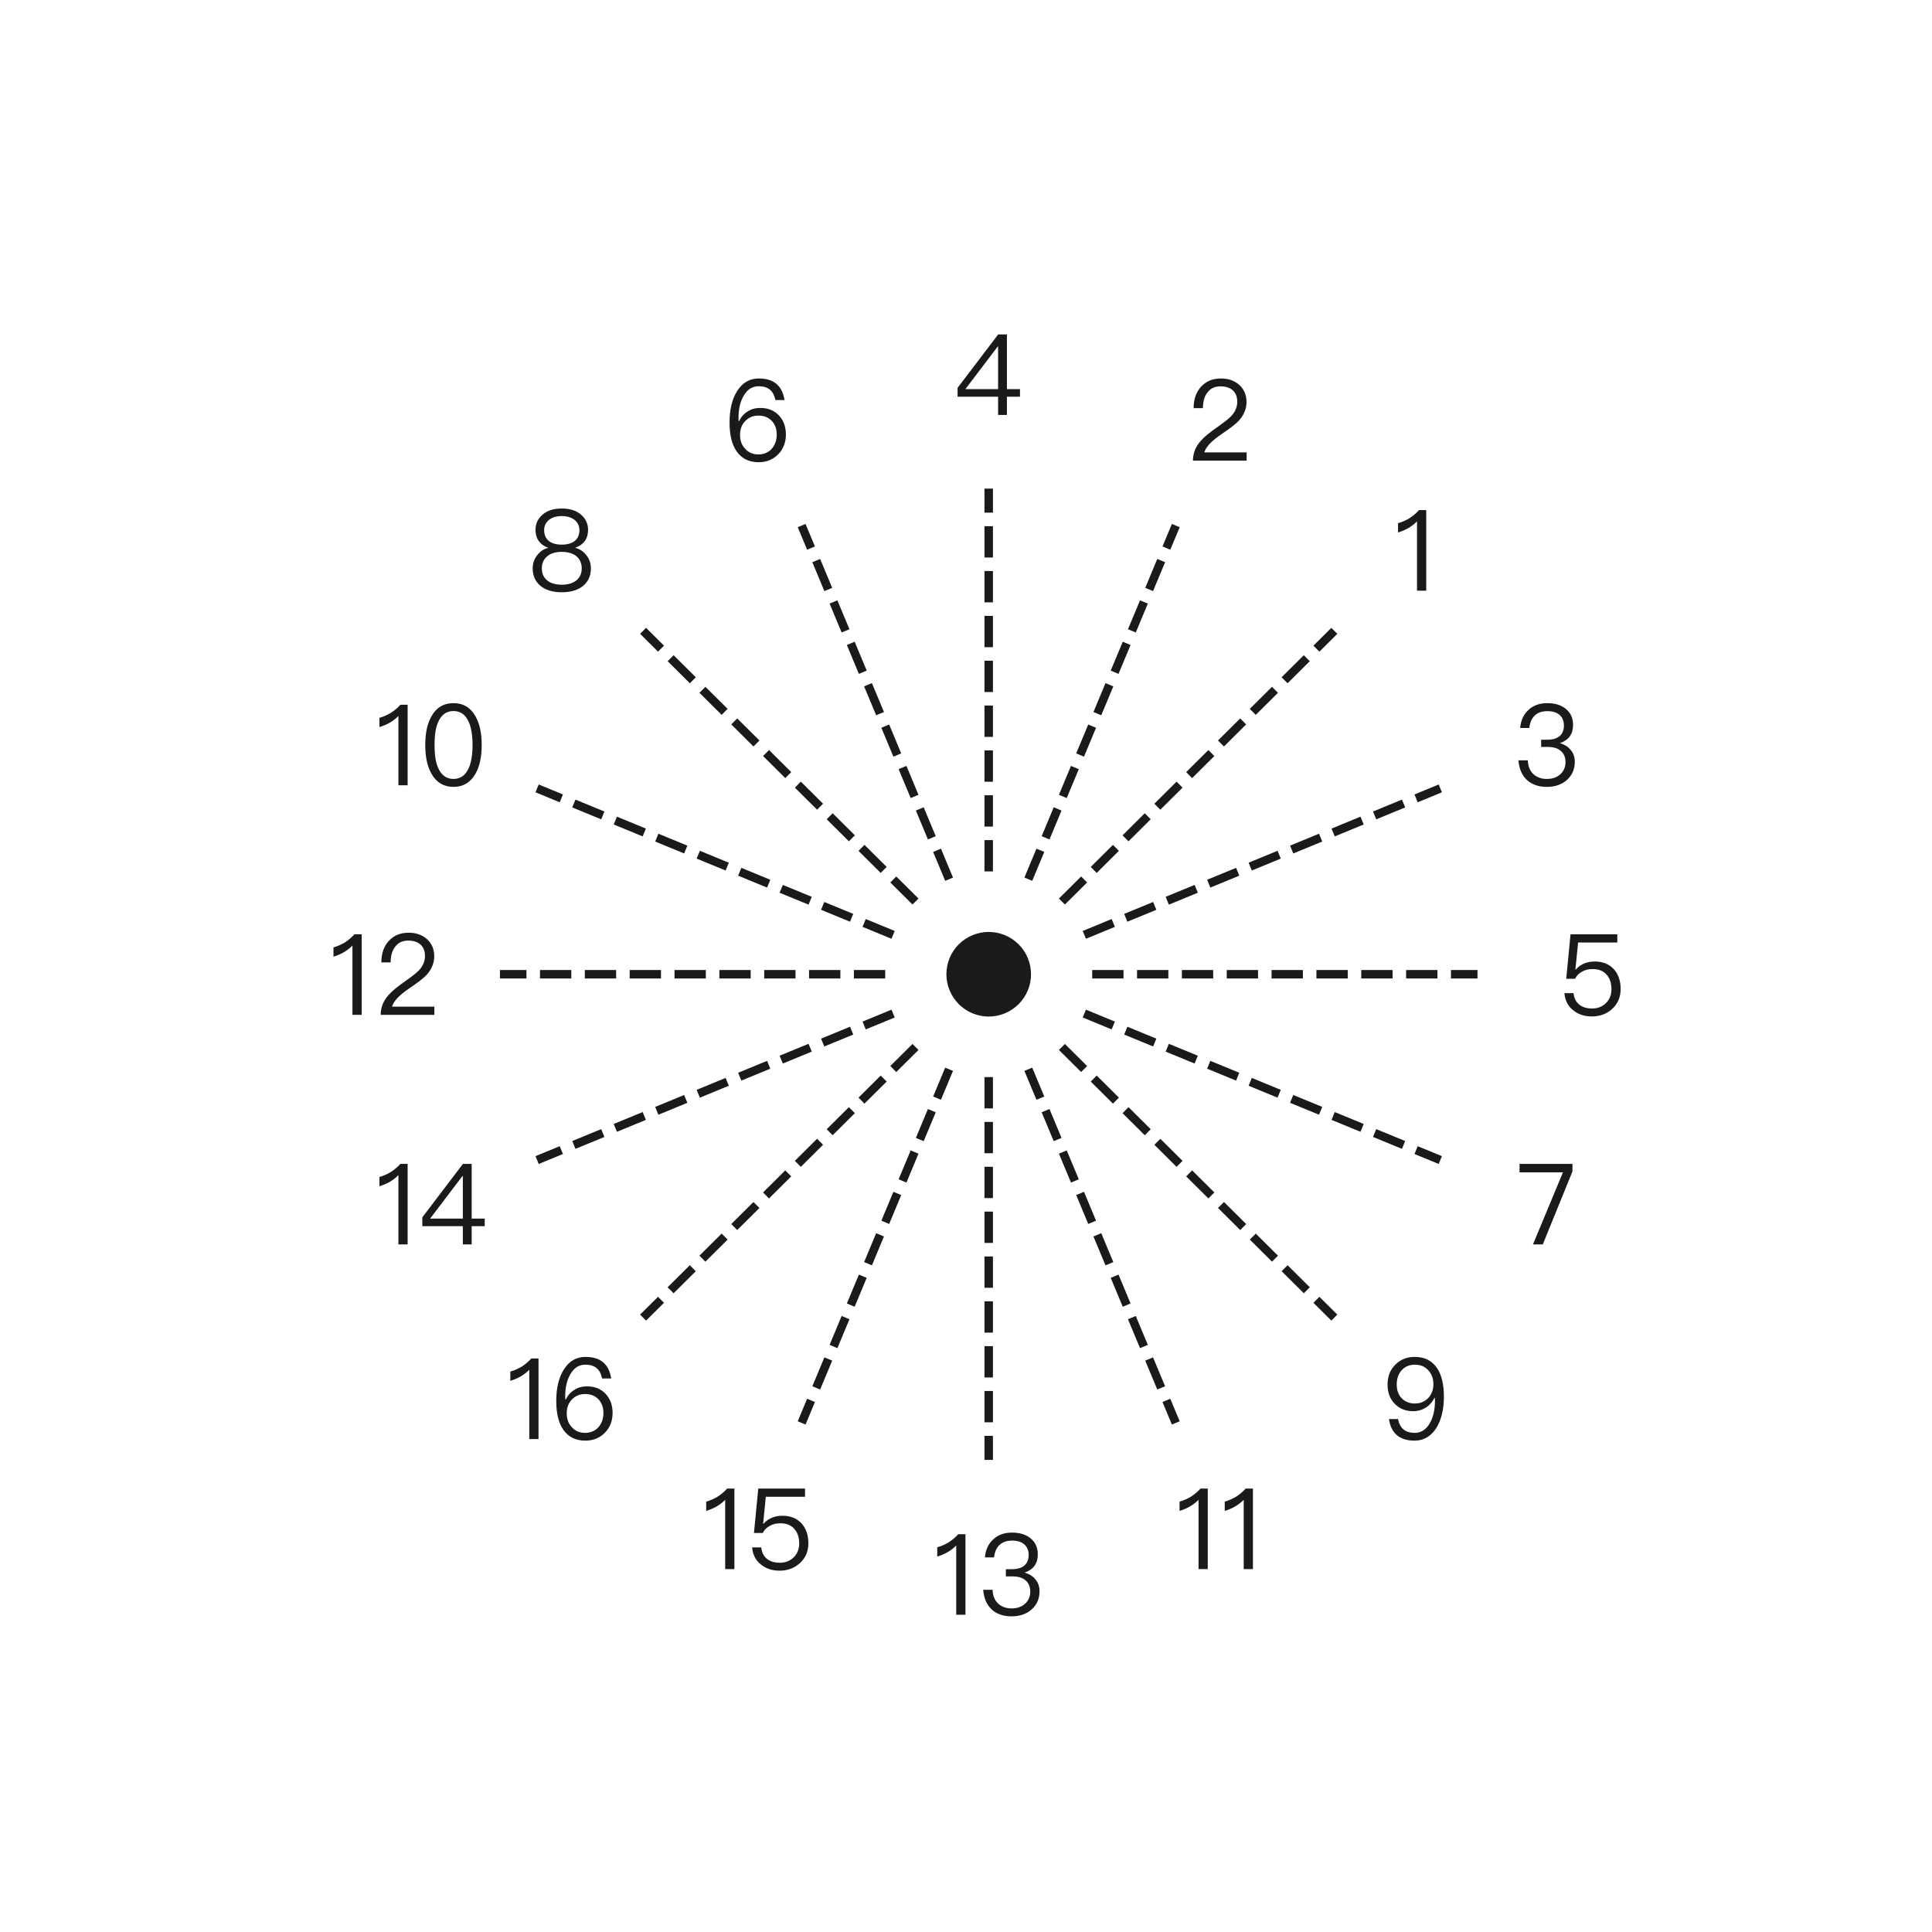
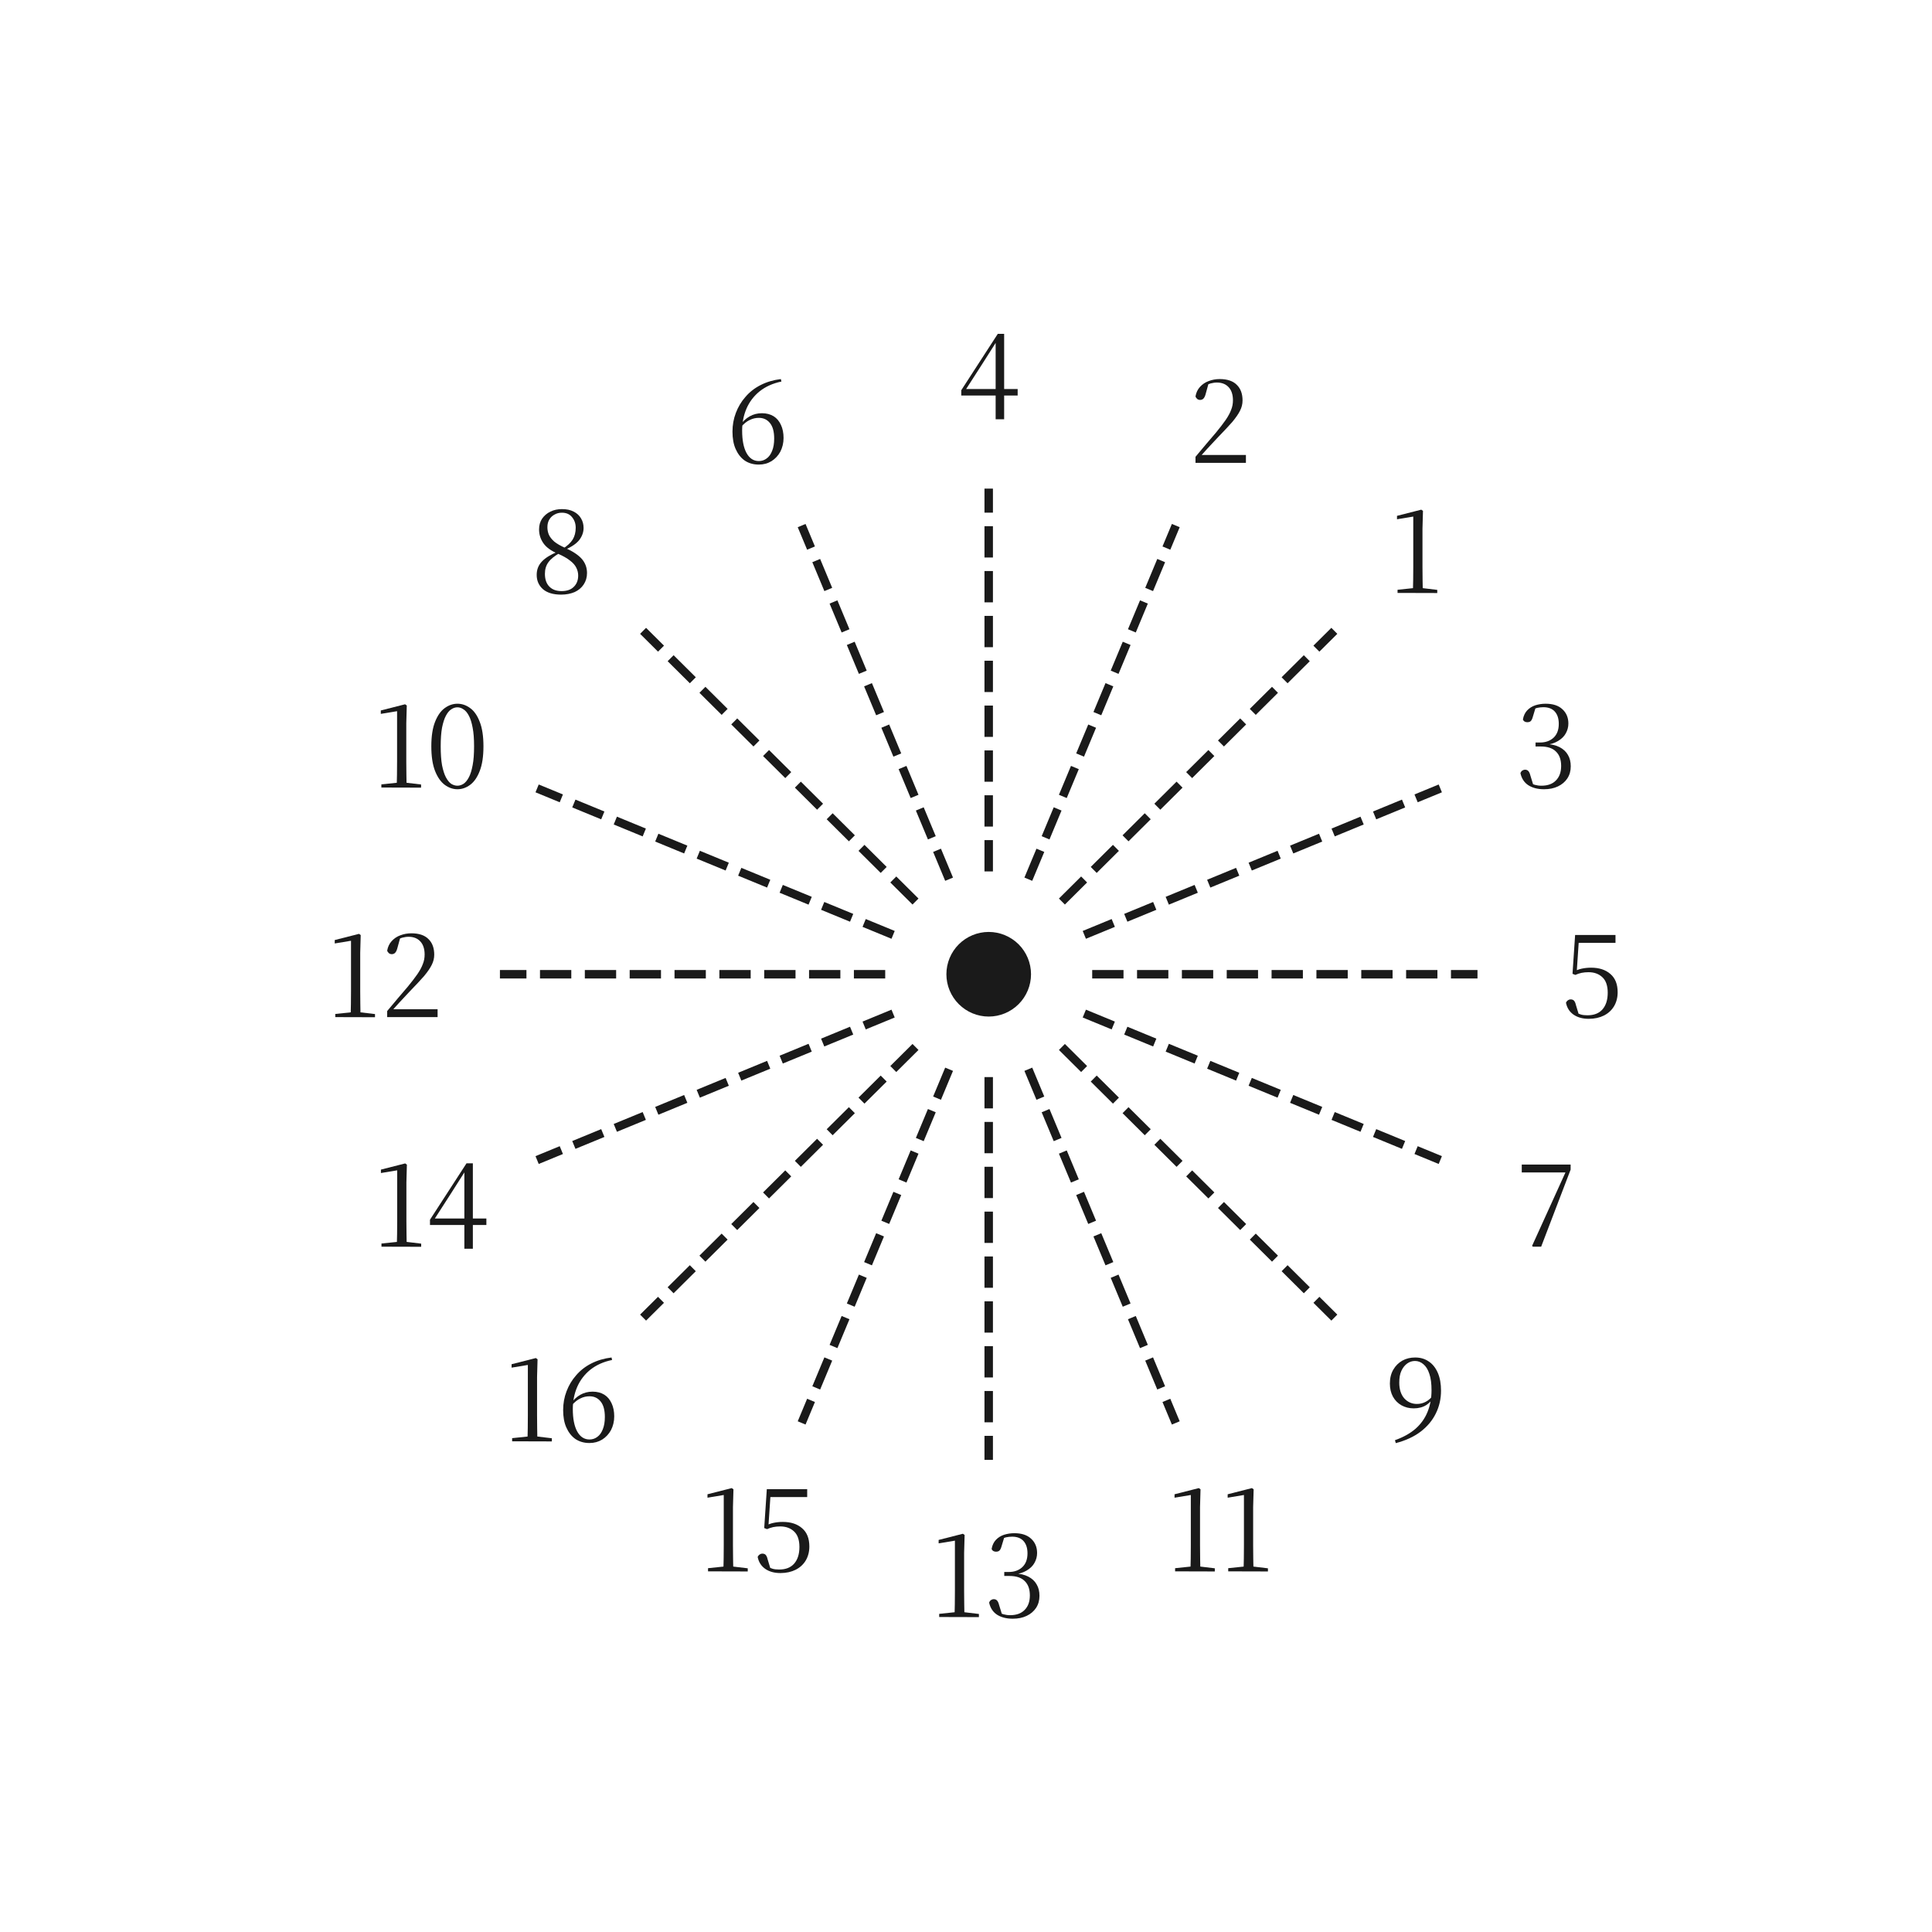
<svg xmlns="http://www.w3.org/2000/svg" xmlns:xlink="http://www.w3.org/1999/xlink" width="136.8pt" height="136.8pt" viewBox="0 0 136.8 136.8">
  <defs>
    <g>
      <g id="glyph-0-0">
-         <path d="M 1.836 -5.703 C 1.645 -5.488 1.422 -5.297 1.148 -5.121 C 0.879 -4.961 0.605 -4.848 0.352 -4.777 L 0.352 -4.121 C 0.887 -4.281 1.336 -4.539 1.695 -4.906 L 1.695 0 L 2.348 0 L 2.348 -5.703 Z M 1.836 -5.703 " />
+         <path d="M 0.598 0 L 0.598 -0.223 L 1.758 -0.344 L 2.332 -0.344 L 3.41 -0.215 L 3.41 0.008 Z M 1.684 0 C 1.703 -0.613 1.711 -1.223 1.711 -1.836 L 1.711 -5.406 L 0.559 -5.215 L 0.559 -5.457 L 2.277 -5.895 L 2.398 -5.809 L 2.363 -4.547 L 2.363 -1.836 C 2.363 -1.535 2.363 -1.23 2.371 -0.918 C 2.379 -0.605 2.379 -0.305 2.387 0 Z M 1.684 0 " />
      </g>
      <g id="glyph-0-1">
-         <path d="M 2.477 -5.816 C 1.902 -5.816 1.43 -5.625 1.078 -5.242 C 0.727 -4.863 0.543 -4.355 0.543 -3.715 L 1.199 -3.715 C 1.207 -4.219 1.324 -4.602 1.551 -4.855 C 1.758 -5.129 2.062 -5.258 2.453 -5.258 C 2.82 -5.258 3.117 -5.16 3.324 -4.969 C 3.531 -4.777 3.633 -4.512 3.633 -4.16 C 3.633 -3.793 3.484 -3.449 3.195 -3.141 C 3.043 -2.98 2.746 -2.746 2.301 -2.43 C 1.695 -2.012 1.285 -1.668 1.062 -1.414 C 0.68 -0.992 0.496 -0.52 0.496 0 L 4.297 0 L 4.297 -0.582 L 1.301 -0.582 C 1.406 -0.965 1.82 -1.406 2.547 -1.895 C 3.141 -2.293 3.531 -2.605 3.73 -2.812 C 4.098 -3.211 4.289 -3.66 4.289 -4.152 C 4.289 -4.648 4.113 -5.055 3.777 -5.359 C 3.434 -5.664 3.004 -5.816 2.477 -5.816 Z M 2.477 -5.816 " />
+         <path d="M 0.512 0 L 0.512 -0.43 C 0.773 -0.742 1.039 -1.055 1.285 -1.352 C 1.543 -1.652 1.766 -1.918 1.965 -2.148 C 2.246 -2.492 2.477 -2.789 2.652 -3.043 C 2.828 -3.301 2.957 -3.539 3.035 -3.754 C 3.125 -3.969 3.164 -4.203 3.164 -4.434 C 3.164 -4.832 3.059 -5.145 2.859 -5.359 C 2.66 -5.574 2.387 -5.688 2.027 -5.688 C 1.879 -5.688 1.734 -5.664 1.582 -5.625 C 1.438 -5.582 1.285 -5.512 1.117 -5.406 L 1.445 -5.656 L 1.23 -4.871 C 1.191 -4.723 1.133 -4.609 1.07 -4.547 C 1.008 -4.488 0.926 -4.457 0.84 -4.457 C 0.766 -4.457 0.695 -4.48 0.641 -4.52 C 0.582 -4.57 0.535 -4.633 0.512 -4.707 C 0.559 -4.977 0.664 -5.199 0.832 -5.383 C 1 -5.566 1.199 -5.703 1.445 -5.793 C 1.695 -5.887 1.949 -5.934 2.223 -5.934 C 2.758 -5.934 3.164 -5.801 3.434 -5.527 C 3.707 -5.266 3.844 -4.891 3.844 -4.418 C 3.844 -4.168 3.785 -3.93 3.668 -3.699 C 3.555 -3.469 3.371 -3.203 3.125 -2.906 C 2.875 -2.621 2.547 -2.27 2.141 -1.852 C 2.062 -1.766 1.949 -1.652 1.812 -1.5 C 1.676 -1.359 1.52 -1.191 1.352 -1.008 C 1.184 -0.824 1.008 -0.633 0.832 -0.43 L 0.902 -0.68 L 0.902 -0.559 L 4.082 -0.559 L 4.082 0 Z M 0.512 0 " />
      </g>
      <g id="glyph-0-2">
-         <path d="M 2.453 -5.816 C 1.91 -5.816 1.469 -5.664 1.133 -5.352 C 0.781 -5.039 0.574 -4.609 0.527 -4.059 L 1.176 -4.059 C 1.215 -4.441 1.344 -4.738 1.566 -4.945 C 1.781 -5.152 2.078 -5.25 2.461 -5.25 C 2.828 -5.25 3.125 -5.16 3.332 -4.969 C 3.523 -4.793 3.625 -4.547 3.625 -4.227 C 3.625 -3.906 3.523 -3.66 3.324 -3.484 C 3.125 -3.316 2.836 -3.227 2.453 -3.227 L 2.012 -3.227 L 2.012 -2.715 L 2.477 -2.715 C 2.875 -2.715 3.18 -2.629 3.402 -2.438 C 3.625 -2.246 3.738 -1.98 3.738 -1.637 C 3.738 -1.301 3.617 -1.023 3.395 -0.801 C 3.148 -0.566 2.82 -0.449 2.414 -0.449 C 2.055 -0.449 1.758 -0.551 1.52 -0.742 C 1.238 -0.973 1.086 -1.316 1.07 -1.766 L 0.406 -1.766 C 0.457 -1.125 0.68 -0.641 1.086 -0.305 C 1.43 -0.031 1.871 0.113 2.414 0.113 C 3.004 0.113 3.484 -0.055 3.852 -0.391 C 4.211 -0.719 4.395 -1.141 4.395 -1.66 C 4.395 -1.996 4.297 -2.277 4.105 -2.5 C 3.93 -2.723 3.676 -2.883 3.34 -2.988 C 3.961 -3.195 4.273 -3.625 4.273 -4.266 C 4.273 -4.746 4.105 -5.121 3.777 -5.398 C 3.441 -5.68 2.996 -5.816 2.453 -5.816 Z M 2.453 -5.816 " />
+         <path d="M 2.047 0.121 C 1.59 0.121 1.223 0.023 0.926 -0.168 C 0.641 -0.359 0.457 -0.641 0.375 -1.016 C 0.398 -1.094 0.449 -1.16 0.504 -1.199 C 0.559 -1.238 0.633 -1.262 0.703 -1.262 C 0.801 -1.262 0.879 -1.23 0.934 -1.168 C 0.992 -1.109 1.039 -1.008 1.078 -0.855 L 1.309 -0.105 L 0.992 -0.367 C 1.125 -0.297 1.262 -0.23 1.398 -0.191 C 1.535 -0.152 1.695 -0.129 1.859 -0.129 C 2.309 -0.129 2.652 -0.254 2.891 -0.504 C 3.141 -0.758 3.258 -1.102 3.258 -1.527 C 3.258 -1.965 3.141 -2.309 2.891 -2.547 C 2.652 -2.789 2.293 -2.906 1.805 -2.906 L 1.445 -2.906 L 1.445 -3.188 L 1.766 -3.188 C 2.156 -3.188 2.469 -3.301 2.715 -3.523 C 2.965 -3.754 3.09 -4.082 3.09 -4.504 C 3.09 -4.883 2.996 -5.168 2.812 -5.375 C 2.629 -5.582 2.355 -5.688 2.004 -5.688 C 1.852 -5.688 1.711 -5.672 1.566 -5.641 C 1.43 -5.609 1.277 -5.551 1.117 -5.465 L 1.461 -5.695 L 1.246 -4.984 C 1.207 -4.848 1.16 -4.754 1.094 -4.695 C 1.039 -4.648 0.957 -4.625 0.855 -4.625 C 0.781 -4.625 0.727 -4.641 0.672 -4.672 C 0.613 -4.707 0.574 -4.754 0.551 -4.824 C 0.598 -5.09 0.703 -5.305 0.855 -5.465 C 1.016 -5.633 1.207 -5.75 1.43 -5.824 C 1.66 -5.895 1.902 -5.934 2.156 -5.934 C 2.668 -5.934 3.066 -5.809 3.348 -5.543 C 3.625 -5.289 3.77 -4.953 3.77 -4.531 C 3.77 -4.281 3.707 -4.051 3.586 -3.836 C 3.469 -3.617 3.281 -3.441 3.035 -3.293 C 2.797 -3.148 2.492 -3.051 2.125 -3.012 L 2.125 -3.09 C 2.547 -3.074 2.883 -2.996 3.148 -2.859 C 3.41 -2.723 3.609 -2.539 3.738 -2.309 C 3.875 -2.078 3.938 -1.812 3.938 -1.5 C 3.938 -1.176 3.859 -0.895 3.699 -0.648 C 3.539 -0.406 3.316 -0.215 3.027 -0.078 C 2.746 0.055 2.422 0.121 2.047 0.121 Z M 2.047 0.121 " />
      </g>
      <g id="glyph-0-3">
-         <path d="M 3.066 -5.703 L 0.191 -1.918 L 0.191 -1.293 L 3.059 -1.293 L 3.059 0 L 3.684 0 L 3.684 -1.293 L 4.609 -1.293 L 4.609 -1.828 L 3.684 -1.828 L 3.684 -5.703 Z M 3.035 -4.848 L 3.059 -4.848 L 3.059 -1.828 L 0.742 -1.828 Z M 3.035 -4.848 " />
+         <path d="M 2.707 0.145 L 2.707 -5.426 L 2.613 -5.426 L 2.898 -5.559 L 1.734 -3.73 L 0.52 -1.844 L 0.582 -2.109 L 0.582 -1.996 L 4.266 -1.996 L 4.266 -1.535 L 0.273 -1.535 L 0.273 -1.91 L 2.859 -5.902 L 3.309 -5.902 L 3.309 0.145 Z M 2.707 0.145 " />
      </g>
      <g id="glyph-0-4">
-         <path d="M 0.84 -5.703 L 0.535 -2.555 L 1.16 -2.555 C 1.27 -2.781 1.445 -2.957 1.668 -3.066 C 1.887 -3.188 2.125 -3.242 2.398 -3.242 C 2.812 -3.242 3.141 -3.125 3.371 -2.867 C 3.609 -2.621 3.738 -2.27 3.738 -1.812 C 3.738 -1.414 3.602 -1.086 3.348 -0.832 C 3.082 -0.574 2.758 -0.449 2.355 -0.449 C 2.004 -0.449 1.711 -0.535 1.484 -0.703 C 1.23 -0.895 1.086 -1.176 1.055 -1.535 L 0.406 -1.535 C 0.449 -1.016 0.664 -0.598 1.062 -0.297 C 1.414 -0.023 1.844 0.113 2.348 0.113 C 2.906 0.113 3.387 -0.062 3.77 -0.406 C 4.18 -0.773 4.387 -1.246 4.387 -1.82 C 4.387 -2.438 4.211 -2.914 3.875 -3.266 C 3.539 -3.609 3.098 -3.777 2.555 -3.777 C 2.293 -3.777 2.055 -3.738 1.828 -3.645 C 1.582 -3.547 1.375 -3.402 1.215 -3.211 L 1.184 -3.211 L 1.375 -5.121 L 4.152 -5.121 L 4.152 -5.703 Z M 0.84 -5.703 " />
+         <path d="M 1.965 0.121 C 1.535 0.121 1.176 0.023 0.887 -0.176 C 0.605 -0.375 0.422 -0.656 0.352 -1.023 C 0.383 -1.094 0.43 -1.148 0.488 -1.191 C 0.543 -1.23 0.613 -1.254 0.688 -1.254 C 0.789 -1.254 0.863 -1.223 0.918 -1.168 C 0.973 -1.109 1.023 -1.008 1.055 -0.863 L 1.277 -0.129 L 1.008 -0.359 C 1.141 -0.281 1.277 -0.223 1.406 -0.184 C 1.535 -0.145 1.684 -0.129 1.871 -0.129 C 2.332 -0.129 2.684 -0.262 2.934 -0.543 C 3.18 -0.824 3.309 -1.215 3.309 -1.727 C 3.309 -2.223 3.18 -2.59 2.934 -2.82 C 2.684 -3.059 2.355 -3.18 1.949 -3.18 C 1.773 -3.18 1.605 -3.164 1.453 -3.133 C 1.301 -3.098 1.148 -3.051 1.016 -2.988 L 0.816 -3.066 L 1 -5.816 L 3.859 -5.816 L 3.859 -5.258 L 1.125 -5.258 L 1.277 -5.625 L 1.109 -3.125 L 0.871 -3.203 C 1.078 -3.316 1.285 -3.395 1.484 -3.434 C 1.684 -3.477 1.902 -3.5 2.133 -3.5 C 2.707 -3.5 3.164 -3.348 3.5 -3.051 C 3.844 -2.758 4.012 -2.324 4.012 -1.758 C 4.012 -1.383 3.922 -1.047 3.754 -0.766 C 3.586 -0.488 3.355 -0.273 3.043 -0.113 C 2.738 0.039 2.379 0.121 1.965 0.121 Z M 1.965 0.121 " />
      </g>
      <g id="glyph-0-5">
-         <path d="M 2.477 -5.816 C 1.828 -5.816 1.316 -5.52 0.941 -4.922 C 0.582 -4.355 0.406 -3.609 0.406 -2.699 C 0.406 -1.828 0.566 -1.148 0.902 -0.664 C 1.254 -0.152 1.773 0.113 2.469 0.113 C 3.027 0.113 3.484 -0.078 3.852 -0.449 C 4.211 -0.816 4.395 -1.285 4.395 -1.844 C 4.395 -2.406 4.227 -2.852 3.898 -3.203 C 3.562 -3.555 3.125 -3.73 2.582 -3.73 C 2.246 -3.73 1.949 -3.652 1.695 -3.484 C 1.422 -3.324 1.223 -3.09 1.078 -2.797 L 1.047 -2.797 C 1.039 -2.898 1.039 -2.973 1.039 -3.004 C 1.039 -3.652 1.16 -4.188 1.414 -4.602 C 1.668 -5.047 2.02 -5.266 2.469 -5.266 C 3.133 -5.266 3.523 -4.945 3.652 -4.289 L 4.297 -4.289 C 4.137 -5.312 3.531 -5.816 2.477 -5.816 Z M 2.453 -3.188 C 2.844 -3.188 3.156 -3.066 3.395 -2.812 C 3.625 -2.57 3.746 -2.254 3.746 -1.844 C 3.746 -1.438 3.625 -1.102 3.387 -0.832 C 3.148 -0.574 2.836 -0.438 2.453 -0.438 C 2.055 -0.438 1.742 -0.574 1.5 -0.848 C 1.262 -1.102 1.148 -1.43 1.148 -1.828 C 1.148 -2.23 1.27 -2.547 1.52 -2.805 C 1.766 -3.059 2.078 -3.188 2.453 -3.188 Z M 2.453 -3.188 " />
+         <path d="M 2.309 0.121 C 1.926 0.121 1.59 0.023 1.309 -0.168 C 1.031 -0.367 0.824 -0.641 0.672 -0.984 C 0.52 -1.324 0.449 -1.742 0.449 -2.211 C 0.449 -2.676 0.527 -3.117 0.688 -3.539 C 0.848 -3.961 1.07 -4.336 1.367 -4.672 C 1.66 -5.016 2.02 -5.297 2.445 -5.512 C 2.867 -5.727 3.348 -5.871 3.875 -5.934 L 3.914 -5.758 C 3.301 -5.633 2.789 -5.398 2.371 -5.066 C 1.965 -4.738 1.652 -4.328 1.445 -3.852 C 1.238 -3.371 1.133 -2.852 1.133 -2.285 C 1.133 -1.605 1.238 -1.07 1.445 -0.695 C 1.652 -0.32 1.941 -0.129 2.316 -0.129 C 2.523 -0.129 2.707 -0.191 2.867 -0.312 C 3.035 -0.43 3.164 -0.613 3.258 -0.855 C 3.355 -1.094 3.402 -1.383 3.402 -1.719 C 3.402 -2.195 3.309 -2.562 3.109 -2.812 C 2.914 -3.059 2.652 -3.188 2.316 -3.188 C 2.094 -3.188 1.879 -3.141 1.668 -3.035 C 1.461 -2.941 1.254 -2.773 1.055 -2.539 L 0.902 -2.629 L 0.957 -2.629 C 1.375 -3.219 1.902 -3.516 2.531 -3.516 C 2.859 -3.516 3.133 -3.441 3.363 -3.301 C 3.594 -3.156 3.762 -2.949 3.883 -2.684 C 4.004 -2.422 4.066 -2.117 4.066 -1.766 C 4.066 -1.406 3.984 -1.078 3.836 -0.789 C 3.684 -0.512 3.477 -0.289 3.211 -0.121 C 2.949 0.039 2.652 0.121 2.309 0.121 Z M 2.309 0.121 " />
      </g>
      <g id="glyph-0-6">
-         <path d="M 0.273 -5.703 L 0.273 -5.105 L 3.348 -5.105 L 1.223 0 L 1.918 0 L 4.02 -5.168 L 4.02 -5.703 Z M 0.273 -5.703 " />
+         <path d="M 1.23 0 L 1.168 -0.055 L 3.633 -5.48 L 3.562 -5.129 L 3.562 -5.258 L 0.438 -5.258 L 0.438 -5.816 L 3.898 -5.816 L 3.898 -5.457 L 1.812 0 Z M 1.23 0 " />
      </g>
      <g id="glyph-0-7">
-         <path d="M 2.398 -5.816 C 1.797 -5.816 1.336 -5.664 1 -5.352 C 0.688 -5.074 0.535 -4.723 0.535 -4.305 C 0.535 -4.004 0.605 -3.746 0.75 -3.539 C 0.902 -3.316 1.125 -3.148 1.43 -3.043 L 1.43 -3.027 C 1.125 -2.957 0.879 -2.789 0.672 -2.531 C 0.449 -2.262 0.336 -1.941 0.336 -1.574 C 0.336 -1.07 0.512 -0.664 0.863 -0.359 C 1.223 -0.047 1.734 0.113 2.398 0.113 C 3.051 0.113 3.562 -0.047 3.93 -0.359 C 4.281 -0.664 4.457 -1.07 4.457 -1.574 C 4.457 -1.941 4.344 -2.262 4.121 -2.531 C 3.914 -2.789 3.66 -2.957 3.363 -3.027 L 3.363 -3.043 C 3.66 -3.148 3.883 -3.316 4.043 -3.539 C 4.188 -3.746 4.258 -4.004 4.258 -4.305 C 4.258 -4.723 4.098 -5.074 3.793 -5.352 C 3.457 -5.664 2.988 -5.816 2.398 -5.816 Z M 2.398 -5.281 C 2.797 -5.281 3.117 -5.176 3.348 -4.969 C 3.539 -4.793 3.645 -4.562 3.645 -4.281 C 3.645 -3.996 3.555 -3.754 3.379 -3.578 C 3.164 -3.371 2.836 -3.258 2.398 -3.258 C 1.949 -3.258 1.621 -3.371 1.414 -3.578 C 1.238 -3.754 1.148 -3.996 1.148 -4.281 C 1.148 -4.562 1.246 -4.793 1.445 -4.969 C 1.668 -5.176 1.988 -5.281 2.398 -5.281 Z M 2.398 -2.746 C 2.852 -2.746 3.211 -2.637 3.469 -2.406 C 3.691 -2.195 3.809 -1.918 3.809 -1.574 C 3.809 -1.238 3.691 -0.965 3.469 -0.758 C 3.211 -0.535 2.859 -0.422 2.398 -0.422 C 1.934 -0.422 1.574 -0.535 1.336 -0.75 C 1.094 -0.957 0.984 -1.238 0.984 -1.574 C 0.984 -1.918 1.094 -2.195 1.336 -2.406 C 1.582 -2.637 1.934 -2.746 2.398 -2.746 Z M 2.398 -2.746 " />
+         <path d="M 2.188 0.121 C 1.629 0.121 1.199 -0.008 0.902 -0.262 C 0.605 -0.527 0.457 -0.863 0.457 -1.277 C 0.457 -1.645 0.574 -1.957 0.824 -2.223 C 1.07 -2.484 1.438 -2.707 1.918 -2.906 L 1.918 -2.949 L 2.102 -2.836 C 1.727 -2.621 1.453 -2.406 1.285 -2.172 C 1.117 -1.941 1.039 -1.668 1.039 -1.352 C 1.039 -0.965 1.141 -0.664 1.352 -0.449 C 1.566 -0.23 1.852 -0.129 2.223 -0.129 C 2.598 -0.129 2.883 -0.23 3.082 -0.43 C 3.293 -0.633 3.395 -0.902 3.395 -1.23 C 3.395 -1.43 3.348 -1.613 3.258 -1.789 C 3.172 -1.965 3.027 -2.133 2.812 -2.293 C 2.605 -2.461 2.316 -2.621 1.949 -2.781 C 1.477 -2.98 1.141 -3.219 0.934 -3.516 C 0.727 -3.809 0.625 -4.137 0.625 -4.496 C 0.625 -4.793 0.695 -5.039 0.84 -5.258 C 0.992 -5.473 1.184 -5.641 1.43 -5.758 C 1.676 -5.879 1.949 -5.934 2.246 -5.934 C 2.57 -5.934 2.844 -5.879 3.074 -5.758 C 3.309 -5.641 3.477 -5.48 3.594 -5.281 C 3.715 -5.082 3.777 -4.855 3.777 -4.602 C 3.777 -4.312 3.684 -4.035 3.484 -3.762 C 3.281 -3.5 2.941 -3.258 2.438 -3.051 L 2.438 -3.012 L 2.285 -3.117 C 2.621 -3.324 2.859 -3.547 3.004 -3.777 C 3.148 -4.012 3.219 -4.289 3.219 -4.617 C 3.219 -4.906 3.133 -5.152 2.965 -5.359 C 2.797 -5.574 2.555 -5.68 2.238 -5.68 C 2.055 -5.68 1.887 -5.641 1.727 -5.551 C 1.574 -5.473 1.445 -5.352 1.352 -5.199 C 1.262 -5.047 1.215 -4.871 1.215 -4.656 C 1.215 -4.473 1.246 -4.297 1.316 -4.129 C 1.391 -3.961 1.52 -3.793 1.703 -3.633 C 1.887 -3.484 2.148 -3.332 2.477 -3.188 C 3.027 -2.941 3.418 -2.676 3.66 -2.398 C 3.898 -2.117 4.02 -1.789 4.02 -1.406 C 4.02 -1.094 3.938 -0.832 3.785 -0.598 C 3.633 -0.367 3.426 -0.191 3.148 -0.062 C 2.875 0.055 2.555 0.121 2.188 0.121 Z M 2.188 0.121 " />
      </g>
      <g id="glyph-0-8">
-         <path d="M 2.332 -5.816 C 1.773 -5.816 1.309 -5.633 0.949 -5.258 C 0.582 -4.891 0.406 -4.426 0.406 -3.859 C 0.406 -3.309 0.566 -2.859 0.895 -2.516 C 1.23 -2.156 1.668 -1.973 2.223 -1.973 C 2.555 -1.973 2.852 -2.062 3.109 -2.223 C 3.371 -2.387 3.578 -2.621 3.723 -2.906 L 3.754 -2.906 C 3.754 -2.812 3.762 -2.738 3.762 -2.699 C 3.762 -2.062 3.633 -1.527 3.387 -1.102 C 3.125 -0.664 2.773 -0.438 2.332 -0.438 C 1.66 -0.438 1.27 -0.766 1.148 -1.414 L 0.504 -1.414 C 0.656 -0.398 1.262 0.113 2.324 0.113 C 2.965 0.113 3.477 -0.191 3.859 -0.781 C 4.211 -1.359 4.395 -2.094 4.395 -3.004 C 4.395 -3.883 4.227 -4.57 3.891 -5.047 C 3.539 -5.559 3.02 -5.816 2.332 -5.816 Z M 2.348 -5.266 C 2.738 -5.266 3.059 -5.129 3.301 -4.855 C 3.531 -4.602 3.652 -4.273 3.652 -3.875 C 3.652 -3.484 3.523 -3.156 3.281 -2.898 C 3.027 -2.645 2.715 -2.516 2.348 -2.516 C 1.949 -2.516 1.637 -2.645 1.406 -2.891 C 1.168 -3.133 1.055 -3.457 1.055 -3.859 C 1.055 -4.273 1.168 -4.609 1.406 -4.871 C 1.645 -5.137 1.957 -5.266 2.348 -5.266 Z M 2.348 -5.266 " />
+         <path d="M 0.84 0.129 L 0.781 -0.078 C 1.375 -0.289 1.859 -0.559 2.246 -0.895 C 2.629 -1.238 2.906 -1.629 3.09 -2.086 C 3.273 -2.539 3.371 -3.051 3.371 -3.609 C 3.371 -4.082 3.324 -4.465 3.219 -4.77 C 3.117 -5.082 2.98 -5.305 2.797 -5.457 C 2.621 -5.609 2.422 -5.688 2.203 -5.688 C 2.004 -5.688 1.82 -5.633 1.652 -5.512 C 1.484 -5.391 1.344 -5.223 1.238 -4.992 C 1.133 -4.77 1.086 -4.488 1.086 -4.152 C 1.086 -3.684 1.207 -3.309 1.438 -3.043 C 1.676 -2.781 1.98 -2.645 2.34 -2.645 C 2.57 -2.645 2.781 -2.699 2.973 -2.805 C 3.164 -2.906 3.34 -3.066 3.492 -3.266 L 3.652 -3.227 L 3.586 -3.227 C 3.449 -2.957 3.258 -2.738 3.004 -2.57 C 2.758 -2.414 2.453 -2.332 2.109 -2.332 C 1.789 -2.332 1.5 -2.406 1.246 -2.547 C 0.992 -2.691 0.789 -2.891 0.641 -3.156 C 0.496 -3.418 0.422 -3.73 0.422 -4.09 C 0.422 -4.473 0.504 -4.801 0.664 -5.074 C 0.824 -5.352 1.039 -5.559 1.301 -5.711 C 1.574 -5.863 1.879 -5.934 2.211 -5.934 C 2.59 -5.934 2.906 -5.84 3.18 -5.648 C 3.457 -5.465 3.668 -5.191 3.82 -4.84 C 3.969 -4.488 4.043 -4.074 4.043 -3.586 C 4.043 -3.004 3.922 -2.469 3.676 -1.973 C 3.434 -1.477 3.074 -1.047 2.605 -0.688 C 2.133 -0.328 1.543 -0.055 0.84 0.129 Z M 0.84 0.129 " />
      </g>
      <g id="glyph-0-9">
-         <path d="M 2.398 -5.816 C 1.711 -5.816 1.199 -5.52 0.855 -4.914 C 0.551 -4.402 0.398 -3.715 0.398 -2.852 C 0.398 -1.988 0.551 -1.301 0.855 -0.789 C 1.199 -0.191 1.711 0.113 2.398 0.113 C 3.074 0.113 3.586 -0.191 3.938 -0.789 C 4.242 -1.301 4.395 -1.988 4.395 -2.852 C 4.395 -3.715 4.242 -4.402 3.938 -4.914 C 3.586 -5.52 3.074 -5.816 2.398 -5.816 Z M 2.398 -5.258 C 2.906 -5.258 3.273 -4.984 3.5 -4.434 C 3.66 -4.051 3.746 -3.523 3.746 -2.852 C 3.746 -2.188 3.66 -1.66 3.5 -1.27 C 3.273 -0.727 2.906 -0.449 2.398 -0.449 C 1.887 -0.449 1.52 -0.727 1.293 -1.27 C 1.133 -1.66 1.055 -2.188 1.055 -2.852 C 1.055 -3.523 1.133 -4.051 1.293 -4.434 C 1.52 -4.984 1.887 -5.258 2.398 -5.258 Z M 2.398 -5.258 " />
+         <path d="M 2.223 0.121 C 1.91 0.121 1.605 0.016 1.324 -0.191 C 1.047 -0.398 0.816 -0.727 0.641 -1.168 C 0.465 -1.613 0.375 -2.195 0.375 -2.922 C 0.375 -3.633 0.465 -4.219 0.641 -4.656 C 0.816 -5.098 1.047 -5.426 1.324 -5.625 C 1.605 -5.832 1.91 -5.934 2.223 -5.934 C 2.547 -5.934 2.844 -5.832 3.125 -5.625 C 3.402 -5.426 3.633 -5.098 3.801 -4.656 C 3.977 -4.219 4.066 -3.633 4.066 -2.922 C 4.066 -2.195 3.977 -1.613 3.801 -1.168 C 3.633 -0.727 3.402 -0.398 3.125 -0.191 C 2.844 0.016 2.547 0.121 2.223 0.121 Z M 2.223 -0.129 C 2.371 -0.129 2.516 -0.176 2.652 -0.262 C 2.797 -0.359 2.922 -0.512 3.035 -0.727 C 3.148 -0.941 3.234 -1.223 3.301 -1.582 C 3.371 -1.941 3.402 -2.387 3.402 -2.922 C 3.402 -3.441 3.371 -3.883 3.301 -4.234 C 3.234 -4.594 3.148 -4.871 3.035 -5.082 C 2.922 -5.297 2.797 -5.449 2.652 -5.535 C 2.516 -5.633 2.371 -5.68 2.223 -5.68 C 2.07 -5.68 1.926 -5.633 1.781 -5.535 C 1.645 -5.449 1.52 -5.297 1.406 -5.082 C 1.293 -4.871 1.207 -4.594 1.133 -4.234 C 1.07 -3.883 1.039 -3.441 1.039 -2.922 C 1.039 -2.387 1.07 -1.941 1.133 -1.582 C 1.207 -1.223 1.293 -0.941 1.406 -0.727 C 1.52 -0.512 1.645 -0.359 1.781 -0.262 C 1.926 -0.176 2.07 -0.129 2.223 -0.129 Z M 2.223 -0.129 " />
      </g>
    </g>
    <clipPath id="clip-0">
      <path clip-rule="nonzero" d="M 0 0 L 136.602 0 L 136.602 136.602 L 0 136.602 Z M 0 0 " />
    </clipPath>
  </defs>
  <g clip-path="url(#clip-0)">
    <path fill-rule="nonzero" fill="rgb(100%, 100%, 100%)" fill-opacity="1" d="M 0 136.602 L 136.602 136.602 L 136.602 0 L 0 0 Z M 0 136.602 " />
  </g>
  <path fill="none" stroke-width="0.6" stroke-linecap="butt" stroke-linejoin="miter" stroke="rgb(10.196%, 10.196%, 10.196%)" stroke-opacity="1" stroke-dasharray="2.22 0.96" stroke-miterlimit="10" d="M 75.301 72.871 L 94.619 92.067 " transform="matrix(0.99854, 0, 0, -0.99854, 0.000000000000000999, 136.6003)" />
  <g fill="rgb(10.196%, 10.196%, 10.196%)" fill-opacity="1">
-     <use xlink:href="#glyph-0-0" x="98.64" y="41.823" />
+     <use xlink:href="#glyph-0-0" x="98.359" y="41.983" />
  </g>
  <path fill="none" stroke-width="0.6" stroke-linecap="butt" stroke-linejoin="miter" stroke="rgb(10.196%, 10.196%, 10.196%)" stroke-opacity="1" stroke-dasharray="2.22 0.96" stroke-miterlimit="10" d="M 72.919 74.455 L 83.376 99.531 " transform="matrix(0.99854, 0, 0, -0.99854, 0.000000000000000999, 136.6003)" />
  <g fill="rgb(10.196%, 10.196%, 10.196%)" fill-opacity="1">
-     <use xlink:href="#glyph-0-1" x="83.974" y="32.615" />
+     <use xlink:href="#glyph-0-1" x="84.138" y="32.775" />
  </g>
  <path fill="none" stroke-width="0.6" stroke-linecap="butt" stroke-linejoin="miter" stroke="rgb(10.196%, 10.196%, 10.196%)" stroke-opacity="1" stroke-dasharray="2.22 0.96" stroke-miterlimit="10" d="M 76.89 70.508 L 102.133 80.894 " transform="matrix(0.99854, 0, 0, -0.99854, 0.000000000000000999, 136.6003)" />
  <g fill="rgb(10.196%, 10.196%, 10.196%)" fill-opacity="1">
-     <use xlink:href="#glyph-0-2" x="107.112" y="55.604" />
+     <use xlink:href="#glyph-0-2" x="107.283" y="55.763" />
  </g>
  <path fill="none" stroke-width="0.6" stroke-linecap="butt" stroke-linejoin="miter" stroke="rgb(10.196%, 10.196%, 10.196%)" stroke-opacity="1" stroke-dasharray="2.22 0.96" stroke-miterlimit="10" d="M 70.11 75.007 L 70.11 102.152 " transform="matrix(0.99854, 0, 0, -0.99854, 0.000000000000000999, 136.6003)" />
  <g fill="rgb(10.196%, 10.196%, 10.196%)" fill-opacity="1">
-     <use xlink:href="#glyph-0-3" x="67.613" y="29.382" />
+     <use xlink:href="#glyph-0-3" x="67.792" y="29.541" />
  </g>
  <path fill="none" stroke-width="0.6" stroke-linecap="butt" stroke-linejoin="miter" stroke="rgb(10.196%, 10.196%, 10.196%)" stroke-opacity="1" stroke-dasharray="2.22 0.96" stroke-miterlimit="10" d="M 77.449 67.715 L 104.77 67.715 " transform="matrix(0.99854, 0, 0, -0.99854, 0.000000000000000999, 136.6003)" />
  <g fill="rgb(10.196%, 10.196%, 10.196%)" fill-opacity="1">
-     <use xlink:href="#glyph-0-4" x="110.366" y="71.859" />
+     <use xlink:href="#glyph-0-4" x="110.53" y="72.019" />
  </g>
  <path fill="none" stroke-width="0.6" stroke-linecap="butt" stroke-linejoin="miter" stroke="rgb(10.196%, 10.196%, 10.196%)" stroke-opacity="1" stroke-dasharray="2.22 0.96" stroke-miterlimit="10" d="M 67.301 74.455 L 56.845 99.531 " transform="matrix(0.99854, 0, 0, -0.99854, 0.000000000000000999, 136.6003)" />
  <g fill="rgb(10.196%, 10.196%, 10.196%)" fill-opacity="1">
-     <use xlink:href="#glyph-0-5" x="51.252" y="32.615" />
+     <use xlink:href="#glyph-0-5" x="51.416" y="32.775" />
  </g>
  <path fill="none" stroke-width="0.6" stroke-linecap="butt" stroke-linejoin="miter" stroke="rgb(10.196%, 10.196%, 10.196%)" stroke-opacity="1" stroke-dasharray="2.22 0.96" stroke-miterlimit="10" d="M 76.89 64.926 L 102.133 54.539 " transform="matrix(0.99854, 0, 0, -0.99854, 0.000000000000000999, 136.6003)" />
  <g fill="rgb(10.196%, 10.196%, 10.196%)" fill-opacity="1">
-     <use xlink:href="#glyph-0-6" x="107.322" y="88.114" />
+     <use xlink:href="#glyph-0-6" x="107.314" y="88.274" />
  </g>
  <path fill="none" stroke-width="0.6" stroke-linecap="butt" stroke-linejoin="miter" stroke="rgb(10.196%, 10.196%, 10.196%)" stroke-opacity="1" stroke-dasharray="2.22 0.96" stroke-miterlimit="10" d="M 64.919 72.871 L 45.602 92.067 " transform="matrix(0.99854, 0, 0, -0.99854, 0.000000000000000999, 136.6003)" />
  <g fill="rgb(10.196%, 10.196%, 10.196%)" fill-opacity="1">
-     <use xlink:href="#glyph-0-7" x="37.382" y="41.823" />
+     <use xlink:href="#glyph-0-7" x="37.545" y="41.983" />
  </g>
  <path fill="none" stroke-width="0.6" stroke-linecap="butt" stroke-linejoin="miter" stroke="rgb(10.196%, 10.196%, 10.196%)" stroke-opacity="1" stroke-dasharray="2.22 0.96" stroke-miterlimit="10" d="M 75.301 62.559 L 94.619 43.367 " transform="matrix(0.99854, 0, 0, -0.99854, 0.000000000000000999, 136.6003)" />
  <g fill="rgb(10.196%, 10.196%, 10.196%)" fill-opacity="1">
-     <use xlink:href="#glyph-0-8" x="97.844" y="101.895" />
+     <use xlink:href="#glyph-0-8" x="97.992" y="102.055" />
  </g>
  <path fill="none" stroke-width="0.6" stroke-linecap="butt" stroke-linejoin="miter" stroke="rgb(10.196%, 10.196%, 10.196%)" stroke-opacity="1" stroke-dasharray="2.22 0.96" stroke-miterlimit="10" d="M 63.331 70.508 L 38.087 80.894 " transform="matrix(0.99854, 0, 0, -0.99854, 0.000000000000000999, 136.6003)" />
  <g fill="rgb(10.196%, 10.196%, 10.196%)" fill-opacity="1">
-     <use xlink:href="#glyph-0-0" x="26.515" y="55.604" />
+     <use xlink:href="#glyph-0-0" x="26.405" y="55.763" />
  </g>
  <g fill="rgb(10.196%, 10.196%, 10.196%)" fill-opacity="1">
-     <use xlink:href="#glyph-0-9" x="29.713" y="55.604" />
+     <use xlink:href="#glyph-0-9" x="30.166" y="55.763" />
  </g>
  <path fill="none" stroke-width="0.6" stroke-linecap="butt" stroke-linejoin="miter" stroke="rgb(10.196%, 10.196%, 10.196%)" stroke-opacity="1" stroke-dasharray="2.22 0.96" stroke-miterlimit="10" d="M 72.919 60.978 L 83.376 35.899 " transform="matrix(0.99854, 0, 0, -0.99854, 0.000000000000000999, 136.6003)" />
  <g fill="rgb(10.196%, 10.196%, 10.196%)" fill-opacity="1">
-     <use xlink:href="#glyph-0-0" x="83.17" y="111.103" />
+     <use xlink:href="#glyph-0-0" x="82.608" y="111.263" />
  </g>
  <g fill="rgb(10.196%, 10.196%, 10.196%)" fill-opacity="1">
-     <use xlink:href="#glyph-0-0" x="86.369" y="111.103" />
+     <use xlink:href="#glyph-0-0" x="86.369" y="111.263" />
  </g>
  <path fill="none" stroke-width="0.6" stroke-linecap="butt" stroke-linejoin="miter" stroke="rgb(10.196%, 10.196%, 10.196%)" stroke-opacity="1" stroke-dasharray="2.22 0.96" stroke-miterlimit="10" d="M 62.771 67.715 L 35.45 67.715 " transform="matrix(0.99854, 0, 0, -0.99854, 0.000000000000000999, 136.6003)" />
  <g fill="rgb(10.196%, 10.196%, 10.196%)" fill-opacity="1">
-     <use xlink:href="#glyph-0-0" x="23.26" y="71.859" />
+     <use xlink:href="#glyph-0-0" x="23.143" y="72.019" />
  </g>
  <g fill="rgb(10.196%, 10.196%, 10.196%)" fill-opacity="1">
-     <use xlink:href="#glyph-0-1" x="26.459" y="71.859" />
+     <use xlink:href="#glyph-0-1" x="26.903" y="72.019" />
  </g>
  <path fill="none" stroke-width="0.6" stroke-linecap="butt" stroke-linejoin="miter" stroke="rgb(10.196%, 10.196%, 10.196%)" stroke-opacity="1" stroke-dasharray="2.22 0.96" stroke-miterlimit="10" d="M 70.11 60.423 L 70.11 33.278 " transform="matrix(0.99854, 0, 0, -0.99854, 0.000000000000000999, 136.6003)" />
  <g fill="rgb(10.196%, 10.196%, 10.196%)" fill-opacity="1">
-     <use xlink:href="#glyph-0-0" x="66.013" y="114.336" />
+     <use xlink:href="#glyph-0-0" x="65.904" y="114.496" />
  </g>
  <g fill="rgb(10.196%, 10.196%, 10.196%)" fill-opacity="1">
-     <use xlink:href="#glyph-0-2" x="69.212" y="114.336" />
+     <use xlink:href="#glyph-0-2" x="69.664" y="114.496" />
  </g>
  <path fill="none" stroke-width="0.6" stroke-linecap="butt" stroke-linejoin="miter" stroke="rgb(10.196%, 10.196%, 10.196%)" stroke-opacity="1" stroke-dasharray="2.22 0.96" stroke-miterlimit="10" d="M 63.331 64.926 L 38.087 54.539 " transform="matrix(0.99854, 0, 0, -0.99854, 0.000000000000000999, 136.6003)" />
  <g fill="rgb(10.196%, 10.196%, 10.196%)" fill-opacity="1">
-     <use xlink:href="#glyph-0-0" x="26.515" y="88.114" />
+     <use xlink:href="#glyph-0-0" x="26.413" y="88.274" />
  </g>
  <g fill="rgb(10.196%, 10.196%, 10.196%)" fill-opacity="1">
-     <use xlink:href="#glyph-0-3" x="29.713" y="88.114" />
+     <use xlink:href="#glyph-0-3" x="30.173" y="88.274" />
  </g>
  <path fill="none" stroke-width="0.6" stroke-linecap="butt" stroke-linejoin="miter" stroke="rgb(10.196%, 10.196%, 10.196%)" stroke-opacity="1" stroke-dasharray="2.22 0.96" stroke-miterlimit="10" d="M 67.301 60.978 L 56.845 35.899 " transform="matrix(0.99854, 0, 0, -0.99854, 0.000000000000000999, 136.6003)" />
  <g fill="rgb(10.196%, 10.196%, 10.196%)" fill-opacity="1">
-     <use xlink:href="#glyph-0-0" x="49.653" y="111.103" />
+     <use xlink:href="#glyph-0-0" x="49.536" y="111.263" />
  </g>
  <g fill="rgb(10.196%, 10.196%, 10.196%)" fill-opacity="1">
-     <use xlink:href="#glyph-0-4" x="52.851" y="111.103" />
+     <use xlink:href="#glyph-0-4" x="53.296" y="111.263" />
  </g>
  <path fill="none" stroke-width="0.6" stroke-linecap="butt" stroke-linejoin="miter" stroke="rgb(10.196%, 10.196%, 10.196%)" stroke-opacity="1" stroke-dasharray="2.22 0.96" stroke-miterlimit="10" d="M 64.919 62.559 L 45.602 43.367 " transform="matrix(0.99854, 0, 0, -0.99854, 0.000000000000000999, 136.6003)" />
  <g fill="rgb(10.196%, 10.196%, 10.196%)" fill-opacity="1">
-     <use xlink:href="#glyph-0-0" x="35.782" y="101.895" />
+     <use xlink:href="#glyph-0-0" x="35.665" y="102.055" />
  </g>
  <g fill="rgb(10.196%, 10.196%, 10.196%)" fill-opacity="1">
-     <use xlink:href="#glyph-0-5" x="38.981" y="101.895" />
+     <use xlink:href="#glyph-0-5" x="39.426" y="102.055" />
  </g>
  <path fill-rule="nonzero" fill="rgb(10.196%, 10.196%, 10.196%)" fill-opacity="1" d="M 70.008 71.98 C 70.801 71.98 71.562 71.664 72.125 71.102 C 72.688 70.539 73.004 69.777 73.004 68.984 C 73.004 68.188 72.688 67.426 72.125 66.863 C 71.562 66.305 70.801 65.988 70.008 65.988 C 69.215 65.988 68.453 66.305 67.891 66.863 C 67.328 67.426 67.012 68.188 67.012 68.984 C 67.012 69.777 67.328 70.539 67.891 71.102 C 68.453 71.664 69.215 71.98 70.008 71.98 Z M 70.008 71.98 " />
</svg>
